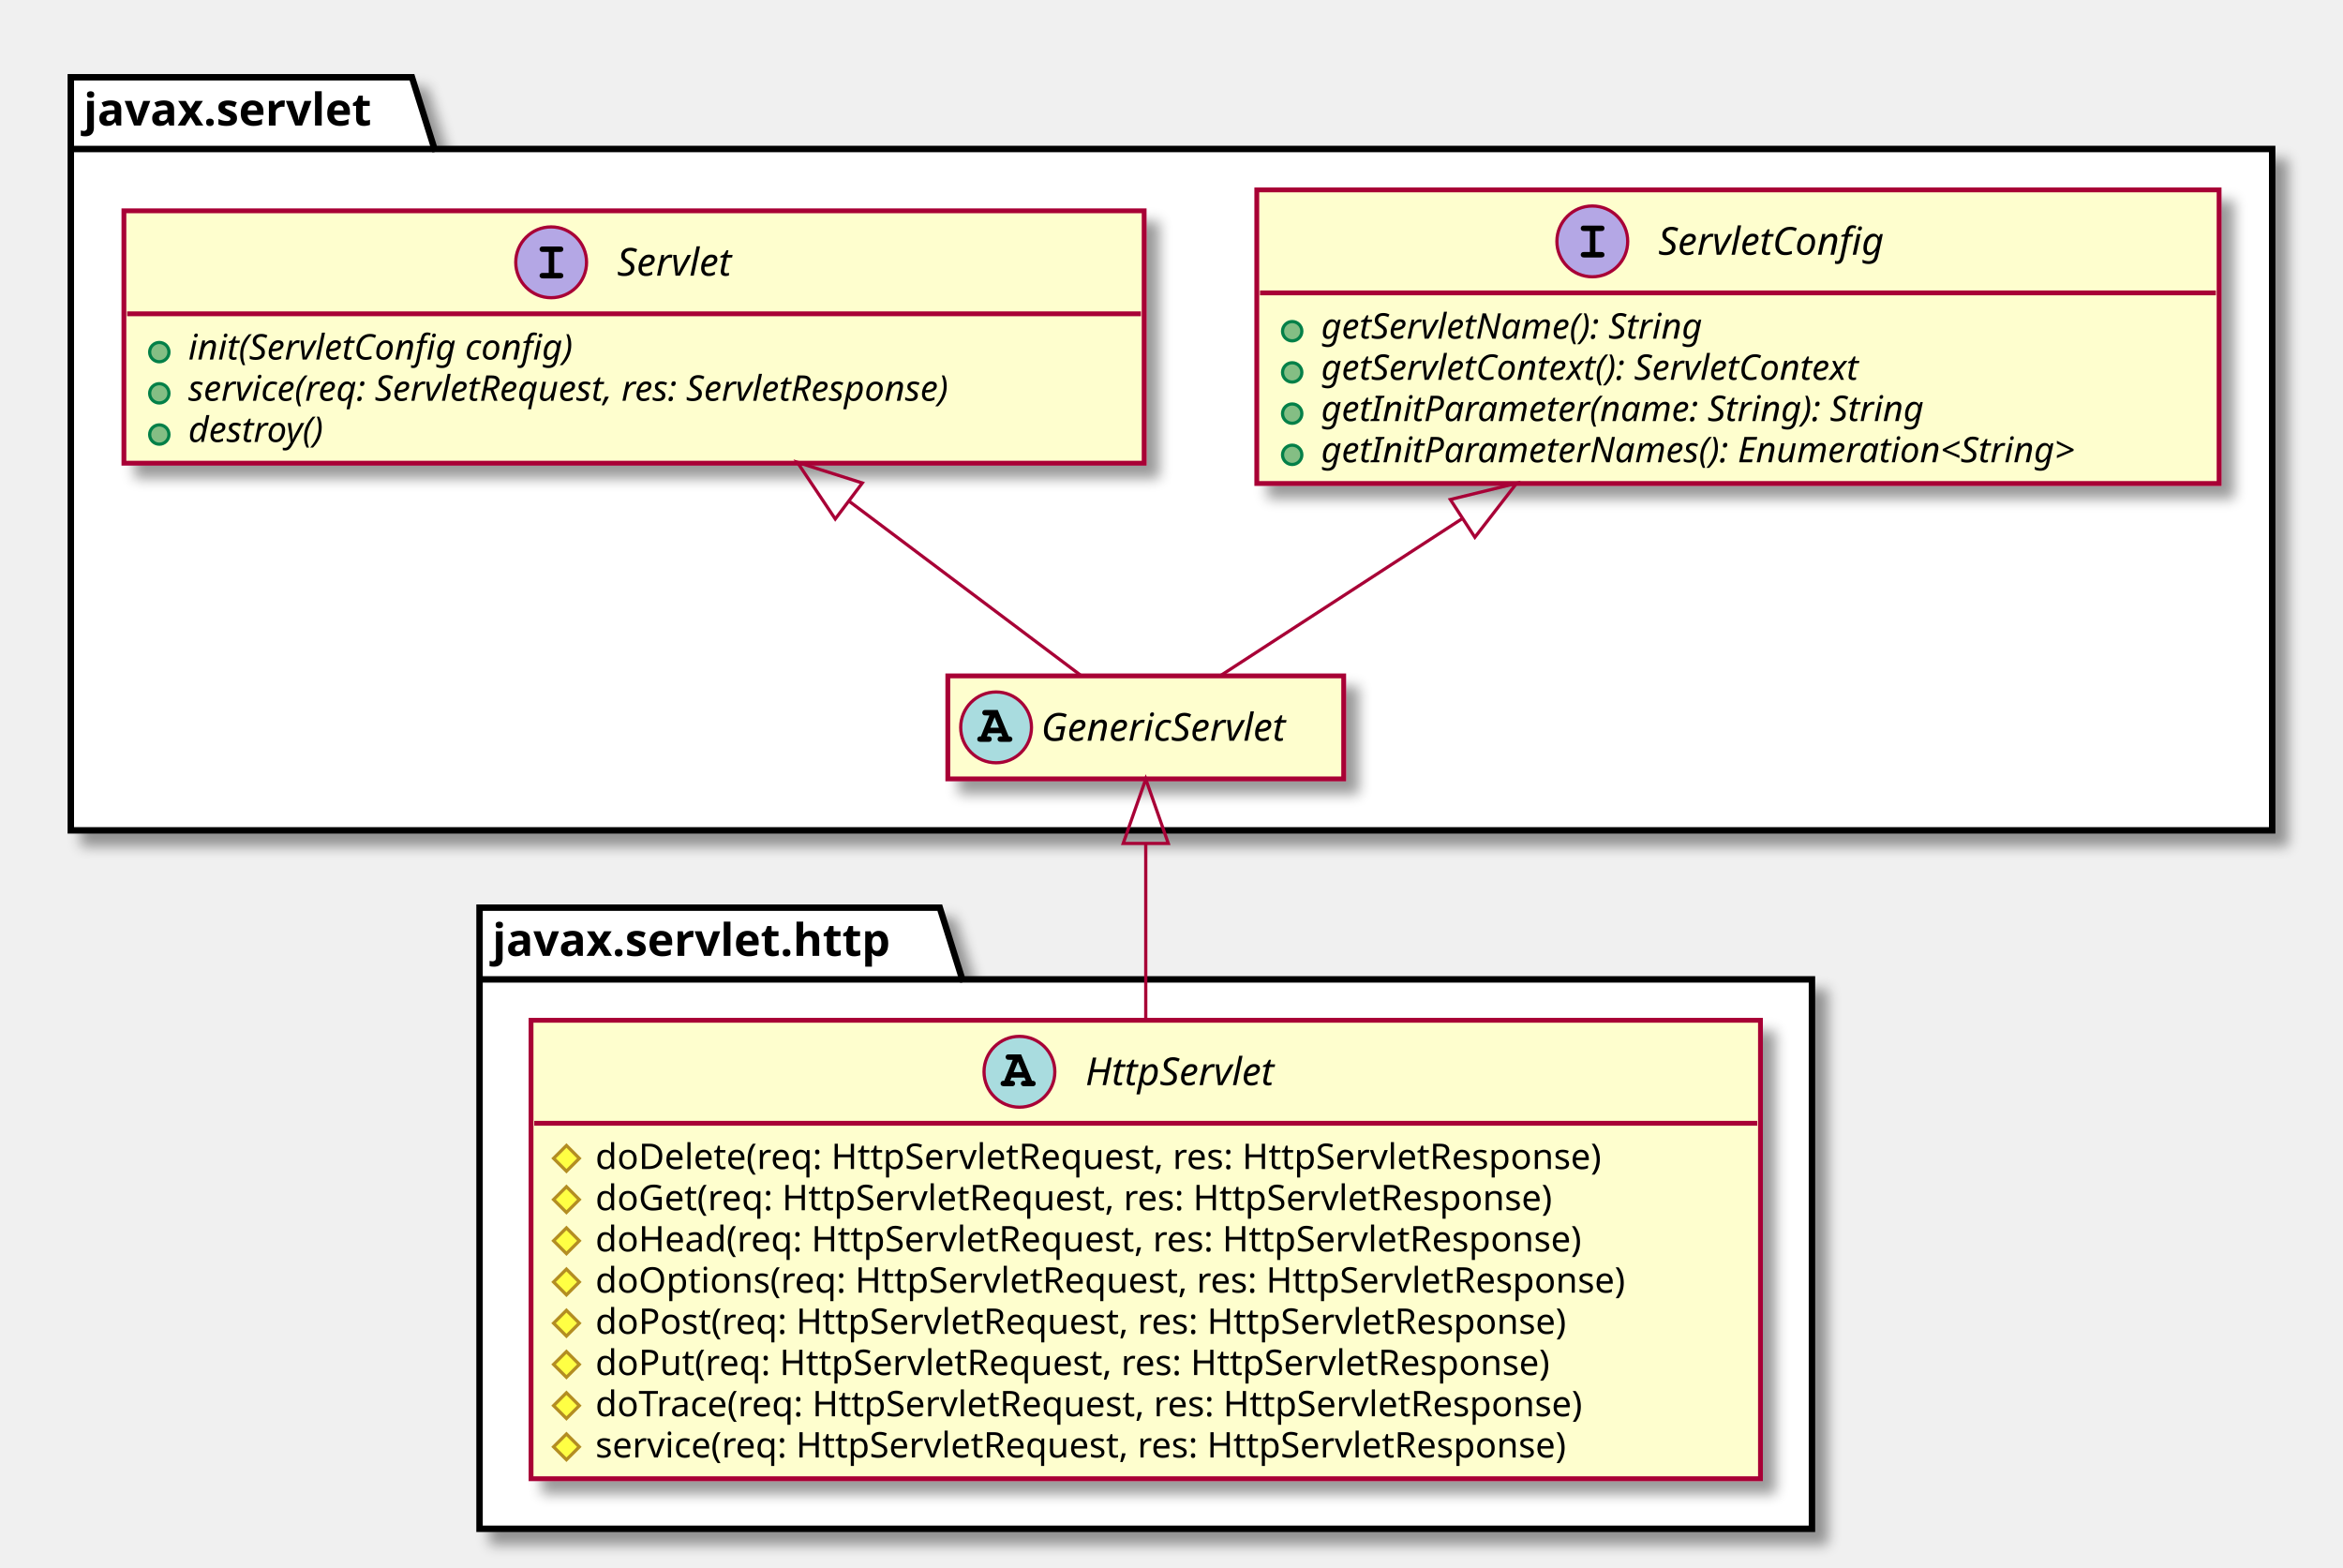
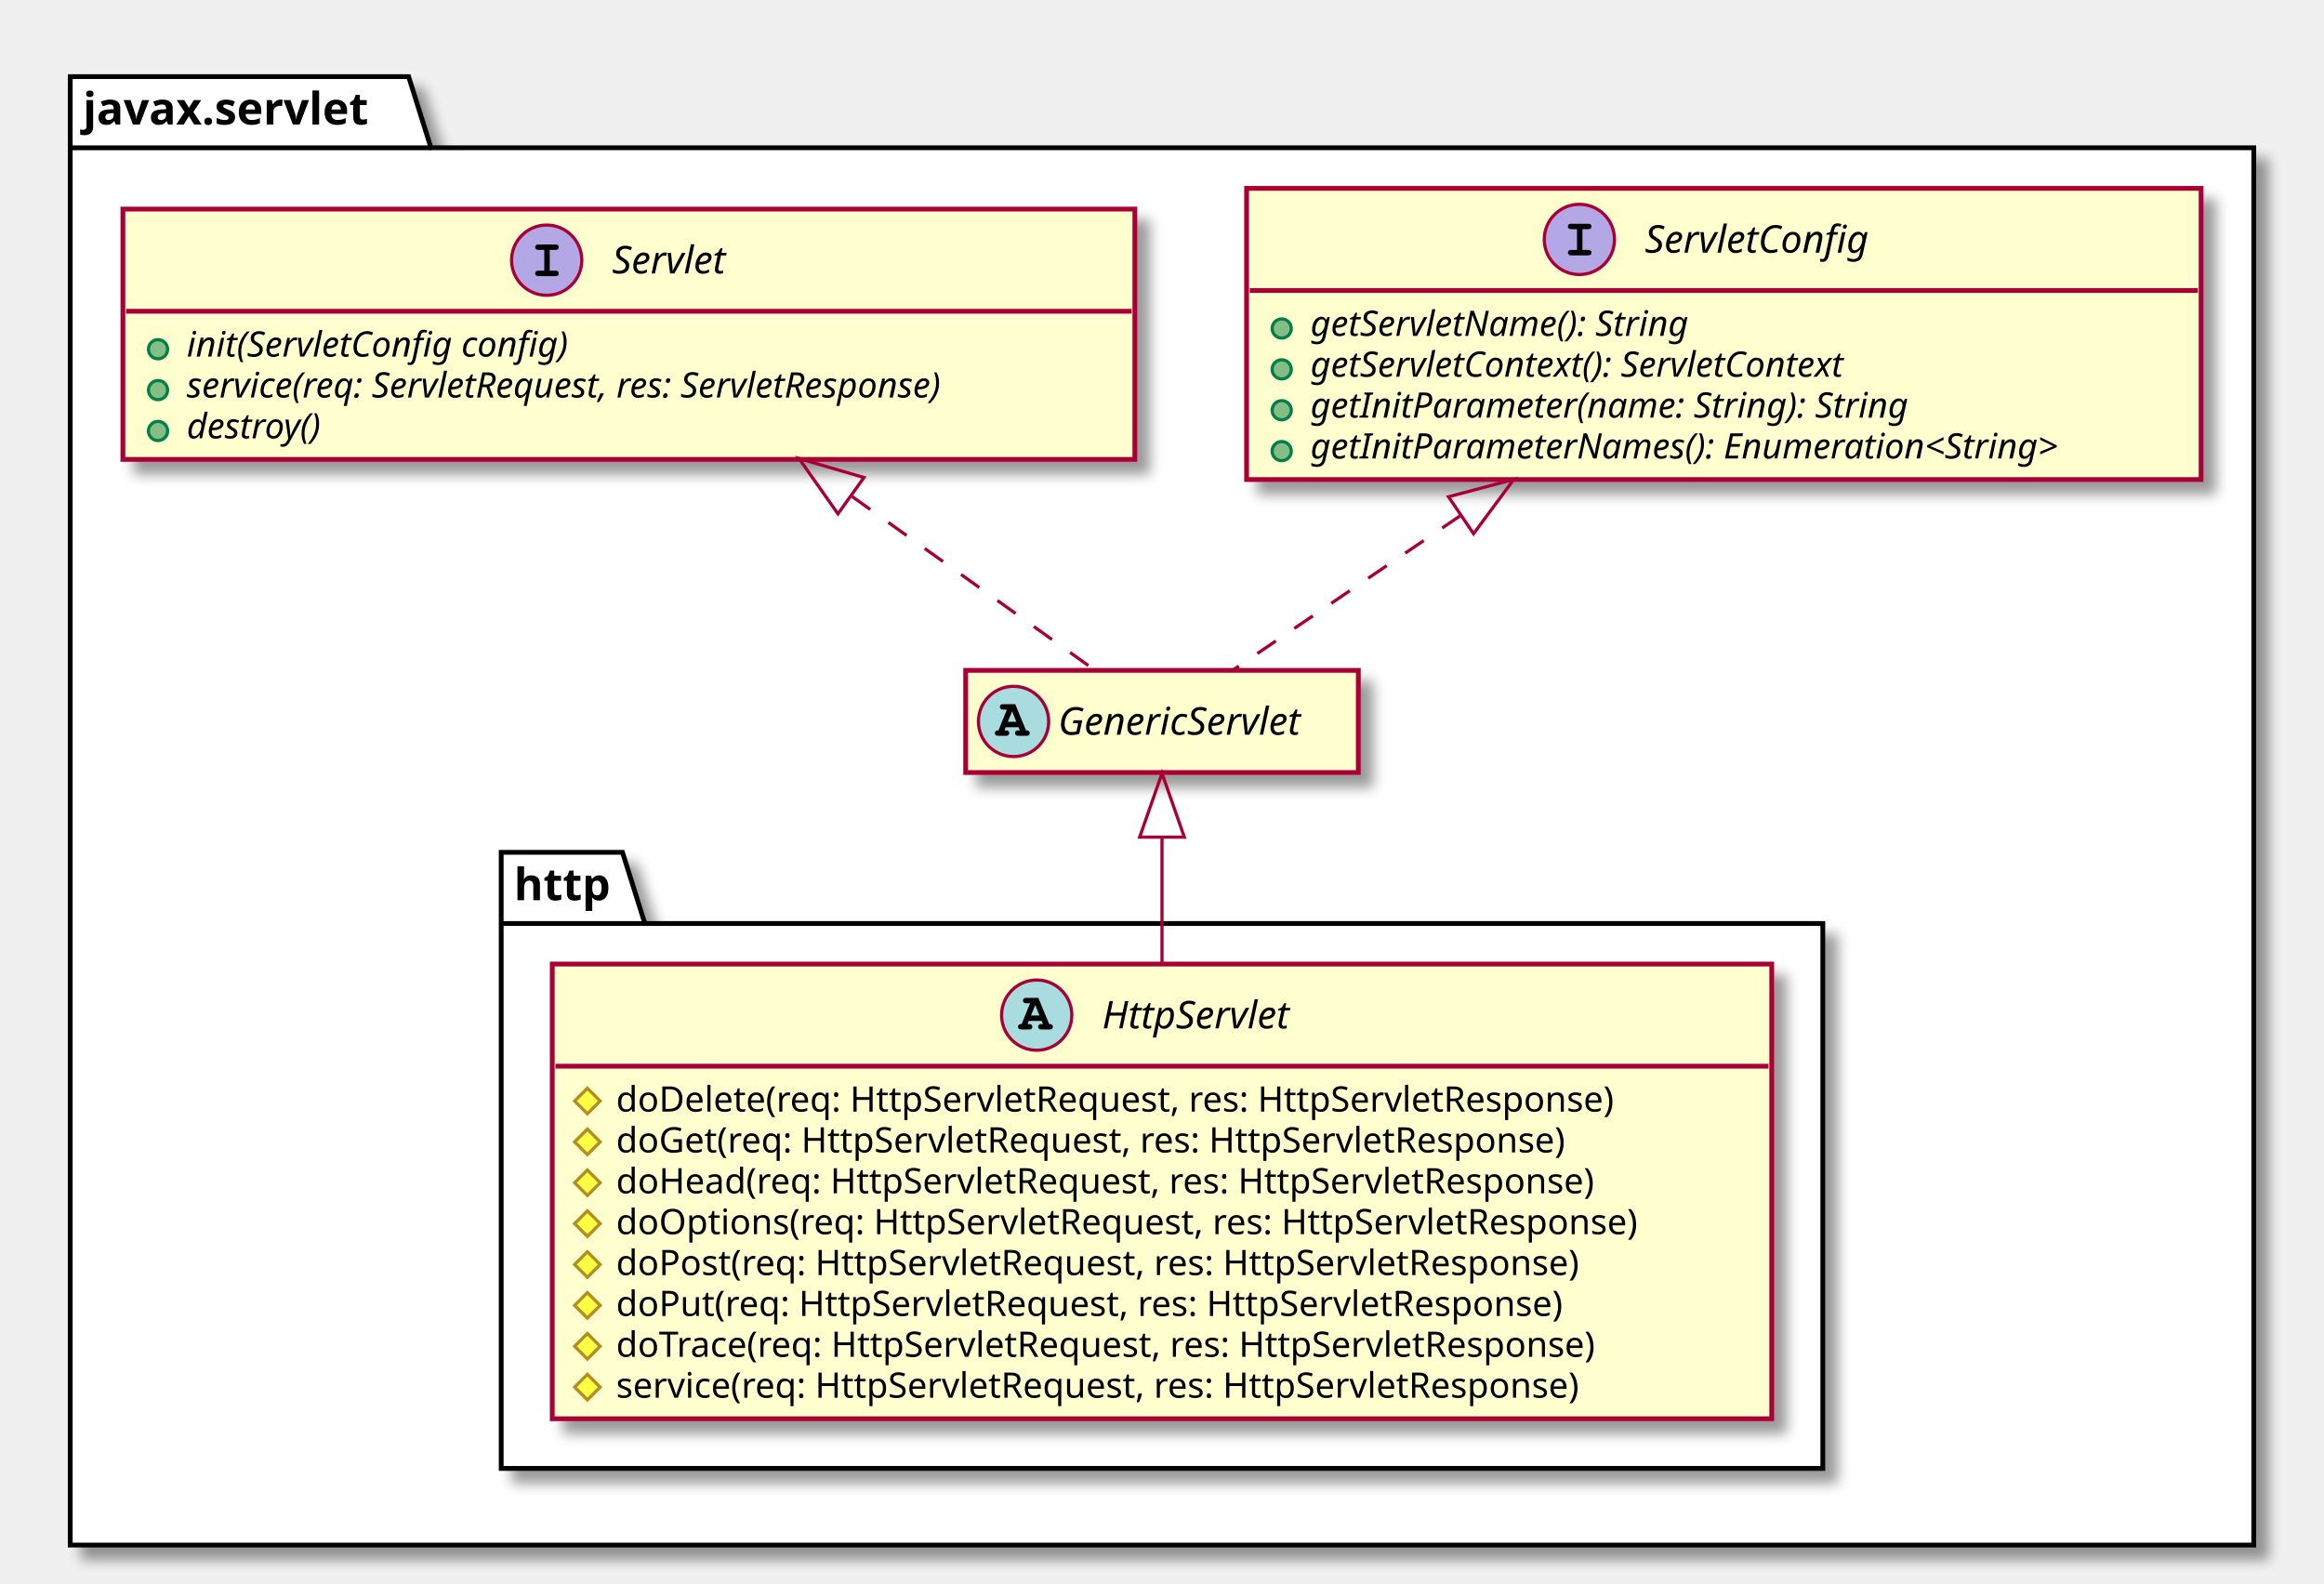
- <svg xmlns="http://www.w3.org/2000/svg" contentScriptType="application/ecmascript" contentStyleType="text/css" preserveAspectRatio="true" version="1.1" viewBox="0 0 728 487" zoomAndPan="magnify">
+ <svg xmlns="http://www.w3.org/2000/svg" contentScriptType="application/ecmascript" contentStyleType="text/css" height="496px" preserveAspectRatio="none" style="width:728px;height:496px;" version="1.1" viewBox="0 0 728 496" width="728px" zoomAndPan="magnify">
  <defs>
-     <filter height="300%" id="fqnu3m5texvwe" width="300%" x="-1" y="-1">
+     <filter height="300%" id="fyp9uvs6o12j" width="300%" x="-1" y="-1">
      <feGaussianBlur result="blurOut" stdDeviation="2.0" />
      <feColorMatrix in="blurOut" result="blurOut2" type="matrix" values="0 0 0 0 0 0 0 0 0 0 0 0 0 0 0 0 0 0 .4 0" />
      <feOffset dx="4.0" dy="4.0" in="blurOut2" result="blurOut3" />
      <feBlend in="SourceGraphic" in2="blurOut3" mode="normal" />
    </filter>
  </defs>
  <g>
-     <polygon fill="#FFFFFF" filter="url(#fqnu3m5texvwe)" points="22,24,128,24,135,46.297,706,46.297,706,258,22,258,22,24" style="stroke: #000000; stroke-width: 2.0;" />
-     <line style="stroke: #000000; stroke-width: 2.0;" x1="22" x2="135" y1="46.297" y2="46.297" />
+     <polygon fill="#FFFFFF" filter="url(#fyp9uvs6o12j)" points="22,24,128,24,135,46.297,706,46.297,706,484,22,484,22,24" style="stroke: #000000; stroke-width: 1.5;" />
+     <line style="stroke: #000000; stroke-width: 1.5;" x1="22" x2="135" y1="46.297" y2="46.297" />
    <text fill="#000000" font-family="sans-serif" font-size="14" font-weight="bold" lengthAdjust="spacingAndGlyphs" textLength="100" x="26" y="38.995">javax.servlet</text>
-     <polygon fill="#FFFFFF" filter="url(#fqnu3m5texvwe)" points="149,282,292,282,299,304.297,563,304.297,563,475,149,475,149,282" style="stroke: #000000; stroke-width: 2.0;" />
-     <line style="stroke: #000000; stroke-width: 2.0;" x1="149" x2="299" y1="304.297" y2="304.297" />
-     <text fill="#000000" font-family="sans-serif" font-size="14" font-weight="bold" lengthAdjust="spacingAndGlyphs" textLength="137" x="153" y="296.995">javax.servlet.http</text>
-     <rect fill="#FEFECE" filter="url(#fqnu3m5texvwe)" height="78.414" id="Servlet" style="stroke: #A80036; stroke-width: 1.5;" width="317" x="38.5" y="65.5" />
+     <polygon fill="#FFFFFF" filter="url(#fyp9uvs6o12j)" points="157,267,195,267,202,289.297,571,289.297,571,460,157,460,157,267" style="stroke: #000000; stroke-width: 1.5;" />
+     <line style="stroke: #000000; stroke-width: 1.5;" x1="157" x2="202" y1="289.297" y2="289.297" />
+     <text fill="#000000" font-family="sans-serif" font-size="14" font-weight="bold" lengthAdjust="spacingAndGlyphs" textLength="32" x="161" y="281.995">http</text>
+     <rect fill="#FEFECE" filter="url(#fyp9uvs6o12j)" height="78.414" id="Servlet" style="stroke: #A80036; stroke-width: 1.5;" width="317" x="38.5" y="65.5" />
    <ellipse cx="171.25" cy="81.5" fill="#B4A7E5" rx="11" ry="11" style="stroke: #A80036; stroke-width: 1.0;" />
    <path d="M172.203,78.281 L172.203,84.797 L173.922,84.797 C174.375,84.797 174.516,84.828 174.688,84.953 C174.922,85.125 175.031,85.375 175.031,85.656 C175.031,86.219 174.672,86.5 173.922,86.5 L168.781,86.5 C168.375,86.5 168.172,86.453 168.016,86.328 C167.797,86.172 167.656,85.906 167.656,85.656 C167.656,85.359 167.812,85.078 168.062,84.922 C168.219,84.812 168.344,84.797 168.781,84.797 L170.5,84.797 L170.5,78.281 L168.781,78.281 C168.359,78.281 168.172,78.25 168.016,78.141 C167.797,77.969 167.656,77.719 167.656,77.438 C167.656,77.156 167.812,76.859 168.062,76.703 C168.219,76.609 168.344,76.594 168.781,76.594 L173.922,76.594 C174.375,76.594 174.516,76.625 174.688,76.734 C174.922,76.906 175.031,77.172 175.031,77.438 C175.031,77.734 174.891,78.016 174.625,78.172 C174.5,78.25 174.312,78.281 173.922,78.281 Z " />
    <text fill="#000000" font-family="sans-serif" font-size="12" font-style="italic" lengthAdjust="spacingAndGlyphs" textLength="43" x="191.75" y="85.654">Servlet</text>
    <line style="stroke: #A80036; stroke-width: 1.5;" x1="39.5" x2="354.5" y1="97.5" y2="97.5" />
    <ellipse cx="49.5" cy="109.402" fill="#84BE84" rx="3" ry="3" style="stroke: #038048; stroke-width: 1.0;" />
    <text fill="#000000" font-family="sans-serif" font-size="11" font-style="italic" lengthAdjust="spacingAndGlyphs" textLength="139" x="58.5" y="111.71">init(ServletConfig config)</text>
    <ellipse cx="49.5" cy="122.207" fill="#84BE84" rx="3" ry="3" style="stroke: #038048; stroke-width: 1.0;" />
    <text fill="#000000" font-family="sans-serif" font-size="11" font-style="italic" lengthAdjust="spacingAndGlyphs" textLength="291" x="58.5" y="124.515">service(req: ServletRequest, res: ServletResponse)</text>
    <ellipse cx="49.5" cy="135.012" fill="#84BE84" rx="3" ry="3" style="stroke: #038048; stroke-width: 1.0;" />
    <text fill="#000000" font-family="sans-serif" font-size="11" font-style="italic" lengthAdjust="spacingAndGlyphs" textLength="51" x="58.5" y="137.32">destroy()</text>
-     <rect fill="#FEFECE" filter="url(#fqnu3m5texvwe)" height="91.219" id="ServletConfig" style="stroke: #A80036; stroke-width: 1.5;" width="299" x="390.5" y="59" />
+     <rect fill="#FEFECE" filter="url(#fyp9uvs6o12j)" height="91.219" id="ServletConfig" style="stroke: #A80036; stroke-width: 1.5;" width="299" x="390.5" y="59" />
    <ellipse cx="494.75" cy="75" fill="#B4A7E5" rx="11" ry="11" style="stroke: #A80036; stroke-width: 1.0;" />
    <path d="M495.703,71.781 L495.703,78.297 L497.422,78.297 C497.875,78.297 498.016,78.328 498.188,78.453 C498.422,78.625 498.531,78.875 498.531,79.156 C498.531,79.719 498.172,80 497.422,80 L492.281,80 C491.875,80 491.672,79.953 491.516,79.828 C491.297,79.672 491.156,79.406 491.156,79.156 C491.156,78.859 491.312,78.578 491.562,78.422 C491.719,78.312 491.844,78.297 492.281,78.297 L494,78.297 L494,71.781 L492.281,71.781 C491.859,71.781 491.672,71.75 491.516,71.641 C491.297,71.469 491.156,71.219 491.156,70.938 C491.156,70.656 491.312,70.359 491.562,70.203 C491.719,70.109 491.844,70.094 492.281,70.094 L497.422,70.094 C497.875,70.094 498.016,70.125 498.188,70.234 C498.422,70.406 498.531,70.672 498.531,70.938 C498.531,71.234 498.391,71.516 498.125,71.672 C498,71.75 497.812,71.781 497.422,71.781 Z " />
    <text fill="#000000" font-family="sans-serif" font-size="12" font-style="italic" lengthAdjust="spacingAndGlyphs" textLength="82" x="515.25" y="79.154">ServletConfig</text>
    <line style="stroke: #A80036; stroke-width: 1.5;" x1="391.5" x2="688.5" y1="91" y2="91" />
    <ellipse cx="401.5" cy="102.902" fill="#84BE84" rx="3" ry="3" style="stroke: #038048; stroke-width: 1.0;" />
    <text fill="#000000" font-family="sans-serif" font-size="11" font-style="italic" lengthAdjust="spacingAndGlyphs" textLength="140" x="410.5" y="105.21">getServletName(): String</text>
    <ellipse cx="401.5" cy="115.707" fill="#84BE84" rx="3" ry="3" style="stroke: #038048; stroke-width: 1.0;" />
    <text fill="#000000" font-family="sans-serif" font-size="11" font-style="italic" lengthAdjust="spacingAndGlyphs" textLength="202" x="410.5" y="118.015">getServletContext(): ServletContext</text>
    <ellipse cx="401.5" cy="128.512" fill="#84BE84" rx="3" ry="3" style="stroke: #038048; stroke-width: 1.0;" />
    <text fill="#000000" font-family="sans-serif" font-size="11" font-style="italic" lengthAdjust="spacingAndGlyphs" textLength="217" x="410.5" y="130.82">getInitParameter(name: String): String</text>
    <ellipse cx="401.5" cy="141.316" fill="#84BE84" rx="3" ry="3" style="stroke: #038048; stroke-width: 1.0;" />
    <text fill="#000000" font-family="sans-serif" font-size="11" font-style="italic" lengthAdjust="spacingAndGlyphs" textLength="273" x="410.5" y="143.625">getInitParameterNames(): Enumeration&lt;String&gt;</text>
-     <rect fill="#FEFECE" filter="url(#fqnu3m5texvwe)" height="32" id="GenericServlet" style="stroke: #A80036; stroke-width: 1.5;" width="123" x="294.5" y="210" />
-     <ellipse cx="309.5" cy="226" fill="#A9DCDF" rx="11" ry="11" style="stroke: #A80036; stroke-width: 1.0;" />
-     <path d="M311.078,227.812 L307.031,227.812 L306.641,228.797 L307.031,228.797 C307.484,228.797 307.625,228.828 307.797,228.953 C308.016,229.125 308.141,229.375 308.141,229.656 C308.141,229.938 308,230.234 307.734,230.375 C307.609,230.469 307.391,230.5 307.031,230.5 L304.766,230.5 C304.016,230.5 303.641,230.219 303.641,229.656 C303.641,229.359 303.797,229.078 304.047,228.922 C304.203,228.812 304.359,228.797 304.781,228.797 L307.422,222.281 L306.344,222.281 C305.906,222.281 305.734,222.25 305.562,222.141 C305.344,221.969 305.203,221.719 305.203,221.438 C305.203,221.156 305.359,220.875 305.609,220.703 C305.766,220.609 305.891,220.594 306.344,220.594 L310.016,220.594 L313.406,228.797 C313.875,228.797 314.031,228.828 314.203,228.969 C314.422,229.125 314.562,229.375 314.562,229.656 C314.562,229.938 314.406,230.234 314.156,230.375 C314.016,230.469 313.797,230.5 313.438,230.5 L311.078,230.5 C310.656,230.5 310.453,230.453 310.312,230.328 C310.094,230.172 309.953,229.922 309.953,229.656 C309.953,229.359 310.109,229.078 310.359,228.922 C310.516,228.812 310.625,228.797 311.078,228.797 L311.469,228.797 Z M310.375,226.109 L309.047,222.844 L307.703,226.109 Z " />
-     <text fill="#000000" font-family="sans-serif" font-size="12" font-style="italic" lengthAdjust="spacingAndGlyphs" textLength="91" x="323.5" y="230.154">GenericServlet</text>
-     <rect fill="#FEFECE" filter="url(#fqnu3m5texvwe)" height="142.438" id="HttpServlet" style="stroke: #A80036; stroke-width: 1.5;" width="382" x="165" y="317" />
-     <ellipse cx="316.75" cy="333" fill="#A9DCDF" rx="11" ry="11" style="stroke: #A80036; stroke-width: 1.0;" />
-     <path d="M318.328,334.812 L314.281,334.812 L313.891,335.797 L314.281,335.797 C314.734,335.797 314.875,335.828 315.047,335.953 C315.266,336.125 315.391,336.375 315.391,336.656 C315.391,336.938 315.25,337.234 314.984,337.375 C314.859,337.469 314.641,337.5 314.281,337.5 L312.016,337.5 C311.266,337.5 310.891,337.219 310.891,336.656 C310.891,336.359 311.047,336.078 311.297,335.922 C311.453,335.812 311.609,335.797 312.031,335.797 L314.672,329.281 L313.594,329.281 C313.156,329.281 312.984,329.25 312.812,329.141 C312.594,328.969 312.453,328.719 312.453,328.438 C312.453,328.156 312.609,327.875 312.859,327.703 C313.016,327.609 313.141,327.594 313.594,327.594 L317.266,327.594 L320.656,335.797 C321.125,335.797 321.281,335.828 321.453,335.969 C321.672,336.125 321.812,336.375 321.812,336.656 C321.812,336.938 321.656,337.234 321.406,337.375 C321.266,337.469 321.047,337.5 320.688,337.5 L318.328,337.5 C317.906,337.5 317.703,337.453 317.562,337.328 C317.344,337.172 317.203,336.922 317.203,336.656 C317.203,336.359 317.359,336.078 317.609,335.922 C317.766,335.812 317.875,335.797 318.328,335.797 L318.719,335.797 Z M317.625,333.109 L316.297,329.844 L314.953,333.109 Z " />
-     <text fill="#000000" font-family="sans-serif" font-size="12" font-style="italic" lengthAdjust="spacingAndGlyphs" textLength="70" x="337.25" y="337.154">HttpServlet</text>
-     <line style="stroke: #A80036; stroke-width: 1.5;" x1="166" x2="546" y1="349" y2="349" />
-     <polygon fill="#FFFF44" points="176,355.902,180,359.902,176,363.902,172,359.902" style="stroke: #B38D22; stroke-width: 1.0;" />
-     <text fill="#000000" font-family="sans-serif" font-size="11" lengthAdjust="spacingAndGlyphs" textLength="348" x="185" y="363.21">doDelete(req: HttpServletRequest, res: HttpServletResponse)</text>
-     <polygon fill="#FFFF44" points="176,368.707,180,372.707,176,376.707,172,372.707" style="stroke: #B38D22; stroke-width: 1.0;" />
-     <text fill="#000000" font-family="sans-serif" font-size="11" lengthAdjust="spacingAndGlyphs" textLength="332" x="185" y="376.015">doGet(req: HttpServletRequest, res: HttpServletResponse)</text>
-     <polygon fill="#FFFF44" points="176,381.512,180,385.512,176,389.512,172,385.512" style="stroke: #B38D22; stroke-width: 1.0;" />
-     <text fill="#000000" font-family="sans-serif" font-size="11" lengthAdjust="spacingAndGlyphs" textLength="341" x="185" y="388.82">doHead(req: HttpServletRequest, res: HttpServletResponse)</text>
-     <polygon fill="#FFFF44" points="176,394.316,180,398.316,176,402.316,172,398.316" style="stroke: #B38D22; stroke-width: 1.0;" />
-     <text fill="#000000" font-family="sans-serif" font-size="11" lengthAdjust="spacingAndGlyphs" textLength="356" x="185" y="401.625">doOptions(req: HttpServletRequest, res: HttpServletResponse)</text>
-     <polygon fill="#FFFF44" points="176,407.121,180,411.121,176,415.121,172,411.121" style="stroke: #B38D22; stroke-width: 1.0;" />
-     <text fill="#000000" font-family="sans-serif" font-size="11" lengthAdjust="spacingAndGlyphs" textLength="337" x="185" y="414.429">doPost(req: HttpServletRequest, res: HttpServletResponse)</text>
-     <polygon fill="#FFFF44" points="176,419.926,180,423.926,176,427.926,172,423.926" style="stroke: #B38D22; stroke-width: 1.0;" />
-     <text fill="#000000" font-family="sans-serif" font-size="11" lengthAdjust="spacingAndGlyphs" textLength="330" x="185" y="427.234">doPut(req: HttpServletRequest, res: HttpServletResponse)</text>
-     <polygon fill="#FFFF44" points="176,432.731,180,436.731,176,440.731,172,436.731" style="stroke: #B38D22; stroke-width: 1.0;" />
-     <text fill="#000000" font-family="sans-serif" font-size="11" lengthAdjust="spacingAndGlyphs" textLength="344" x="185" y="440.039">doTrace(req: HttpServletRequest, res: HttpServletResponse)</text>
-     <polygon fill="#FFFF44" points="176,445.535,180,449.535,176,453.535,172,449.535" style="stroke: #B38D22; stroke-width: 1.0;" />
-     <text fill="#000000" font-family="sans-serif" font-size="11" lengthAdjust="spacingAndGlyphs" textLength="339" x="185" y="452.843">service(req: HttpServletRequest, res: HttpServletResponse)</text>
-     <path d="M263.934,155.806 C289.795,175.242 317.476,196.047 335.656,209.71 " fill="none" id="Servlet-GenericServlet" style="stroke: #A80036; stroke-width: 1.0;" />
-     <polygon fill="none" points="259.528,161.251,247.746,143.639,267.939,150.059,259.528,161.251" style="stroke: #A80036; stroke-width: 1.0;" />
-     <path d="M454.21,161.217 C426.586,179.157 398.212,197.585 379.111,209.99 " fill="none" id="ServletConfig-GenericServlet" style="stroke: #A80036; stroke-width: 1.0;" />
-     <polygon fill="none" points="450.638,155.19,471.224,150.167,458.263,166.931,450.638,155.19" style="stroke: #A80036; stroke-width: 1.0;" />
-     <path d="M356,262.247 C356,278.31 356,297.921 356,316.794 " fill="none" id="GenericServlet-HttpServlet" style="stroke: #A80036; stroke-width: 1.0;" />
-     <polygon fill="none" points="349,262.052,356,242.052,363,262.052,349,262.052" style="stroke: #A80036; stroke-width: 1.0;" />
+     <rect fill="#FEFECE" filter="url(#fyp9uvs6o12j)" height="32" id="GenericServlet" style="stroke: #A80036; stroke-width: 1.5;" width="123" x="302.5" y="210" />
+     <ellipse cx="317.5" cy="226" fill="#A9DCDF" rx="11" ry="11" style="stroke: #A80036; stroke-width: 1.0;" />
+     <path d="M319.078,227.812 L315.031,227.812 L314.641,228.797 L315.031,228.797 C315.484,228.797 315.625,228.828 315.797,228.953 C316.016,229.125 316.141,229.375 316.141,229.656 C316.141,229.938 316,230.234 315.734,230.375 C315.609,230.469 315.391,230.5 315.031,230.5 L312.766,230.5 C312.016,230.5 311.641,230.219 311.641,229.656 C311.641,229.359 311.797,229.078 312.047,228.922 C312.203,228.812 312.359,228.797 312.781,228.797 L315.422,222.281 L314.344,222.281 C313.906,222.281 313.734,222.25 313.562,222.141 C313.344,221.969 313.203,221.719 313.203,221.438 C313.203,221.156 313.359,220.875 313.609,220.703 C313.766,220.609 313.891,220.594 314.344,220.594 L318.016,220.594 L321.406,228.797 C321.875,228.797 322.031,228.828 322.203,228.969 C322.422,229.125 322.562,229.375 322.562,229.656 C322.562,229.938 322.406,230.234 322.156,230.375 C322.016,230.469 321.797,230.5 321.438,230.5 L319.078,230.5 C318.656,230.5 318.453,230.453 318.312,230.328 C318.094,230.172 317.953,229.922 317.953,229.656 C317.953,229.359 318.109,229.078 318.359,228.922 C318.516,228.812 318.625,228.797 319.078,228.797 L319.469,228.797 Z M318.375,226.109 L317.047,222.844 L315.703,226.109 Z " />
+     <text fill="#000000" font-family="sans-serif" font-size="12" font-style="italic" lengthAdjust="spacingAndGlyphs" textLength="91" x="331.5" y="230.154">GenericServlet</text>
+     <rect fill="#FEFECE" filter="url(#fyp9uvs6o12j)" height="142.438" id="HttpServlet" style="stroke: #A80036; stroke-width: 1.5;" width="382" x="173" y="302" />
+     <ellipse cx="324.75" cy="318" fill="#A9DCDF" rx="11" ry="11" style="stroke: #A80036; stroke-width: 1.0;" />
+     <path d="M326.328,319.812 L322.281,319.812 L321.891,320.797 L322.281,320.797 C322.734,320.797 322.875,320.828 323.047,320.953 C323.266,321.125 323.391,321.375 323.391,321.656 C323.391,321.938 323.25,322.234 322.984,322.375 C322.859,322.469 322.641,322.5 322.281,322.5 L320.016,322.5 C319.266,322.5 318.891,322.219 318.891,321.656 C318.891,321.359 319.047,321.078 319.297,320.922 C319.453,320.812 319.609,320.797 320.031,320.797 L322.672,314.281 L321.594,314.281 C321.156,314.281 320.984,314.25 320.812,314.141 C320.594,313.969 320.453,313.719 320.453,313.438 C320.453,313.156 320.609,312.875 320.859,312.703 C321.016,312.609 321.141,312.594 321.594,312.594 L325.266,312.594 L328.656,320.797 C329.125,320.797 329.281,320.828 329.453,320.969 C329.672,321.125 329.812,321.375 329.812,321.656 C329.812,321.938 329.656,322.234 329.406,322.375 C329.266,322.469 329.047,322.5 328.688,322.5 L326.328,322.5 C325.906,322.5 325.703,322.453 325.562,322.328 C325.344,322.172 325.203,321.922 325.203,321.656 C325.203,321.359 325.359,321.078 325.609,320.922 C325.766,320.812 325.875,320.797 326.328,320.797 L326.719,320.797 Z M325.625,318.109 L324.297,314.844 L322.953,318.109 Z " />
+     <text fill="#000000" font-family="sans-serif" font-size="12" font-style="italic" lengthAdjust="spacingAndGlyphs" textLength="70" x="345.25" y="322.154">HttpServlet</text>
+     <line style="stroke: #A80036; stroke-width: 1.5;" x1="174" x2="554" y1="334" y2="334" />
+     <polygon fill="#FFFF44" points="184,340.902,188,344.902,184,348.902,180,344.902" style="stroke: #B38D22; stroke-width: 1.0;" />
+     <text fill="#000000" font-family="sans-serif" font-size="11" lengthAdjust="spacingAndGlyphs" textLength="348" x="193" y="348.21">doDelete(req: HttpServletRequest, res: HttpServletResponse)</text>
+     <polygon fill="#FFFF44" points="184,353.707,188,357.707,184,361.707,180,357.707" style="stroke: #B38D22; stroke-width: 1.0;" />
+     <text fill="#000000" font-family="sans-serif" font-size="11" lengthAdjust="spacingAndGlyphs" textLength="332" x="193" y="361.015">doGet(req: HttpServletRequest, res: HttpServletResponse)</text>
+     <polygon fill="#FFFF44" points="184,366.512,188,370.512,184,374.512,180,370.512" style="stroke: #B38D22; stroke-width: 1.0;" />
+     <text fill="#000000" font-family="sans-serif" font-size="11" lengthAdjust="spacingAndGlyphs" textLength="341" x="193" y="373.82">doHead(req: HttpServletRequest, res: HttpServletResponse)</text>
+     <polygon fill="#FFFF44" points="184,379.316,188,383.316,184,387.316,180,383.316" style="stroke: #B38D22; stroke-width: 1.0;" />
+     <text fill="#000000" font-family="sans-serif" font-size="11" lengthAdjust="spacingAndGlyphs" textLength="356" x="193" y="386.625">doOptions(req: HttpServletRequest, res: HttpServletResponse)</text>
+     <polygon fill="#FFFF44" points="184,392.121,188,396.121,184,400.121,180,396.121" style="stroke: #B38D22; stroke-width: 1.0;" />
+     <text fill="#000000" font-family="sans-serif" font-size="11" lengthAdjust="spacingAndGlyphs" textLength="337" x="193" y="399.429">doPost(req: HttpServletRequest, res: HttpServletResponse)</text>
+     <polygon fill="#FFFF44" points="184,404.926,188,408.926,184,412.926,180,408.926" style="stroke: #B38D22; stroke-width: 1.0;" />
+     <text fill="#000000" font-family="sans-serif" font-size="11" lengthAdjust="spacingAndGlyphs" textLength="330" x="193" y="412.234">doPut(req: HttpServletRequest, res: HttpServletResponse)</text>
+     <polygon fill="#FFFF44" points="184,417.731,188,421.731,184,425.731,180,421.731" style="stroke: #B38D22; stroke-width: 1.0;" />
+     <text fill="#000000" font-family="sans-serif" font-size="11" lengthAdjust="spacingAndGlyphs" textLength="344" x="193" y="425.039">doTrace(req: HttpServletRequest, res: HttpServletResponse)</text>
+     <polygon fill="#FFFF44" points="184,430.535,188,434.535,184,438.535,180,434.535" style="stroke: #B38D22; stroke-width: 1.0;" />
+     <text fill="#000000" font-family="sans-serif" font-size="11" lengthAdjust="spacingAndGlyphs" textLength="339" x="193" y="437.843">service(req: HttpServletRequest, res: HttpServletResponse)</text>
+     <path d="M266.915,155.529 C294.188,175.045 323.447,195.982 342.632,209.71 " fill="none" id="Servlet-GenericServlet" style="stroke: #A80036; stroke-width: 1.0; stroke-dasharray: 7.0,7.0;" />
+     <polygon fill="none" points="262.49,160.97,250.299,143.639,270.637,149.585,262.49,160.97" style="stroke: #A80036; stroke-width: 1.0;" />
+     <path d="M457.566,161.471 C431.261,179.331 404.291,197.644 386.106,209.99 " fill="none" id="ServletConfig-GenericServlet" style="stroke: #A80036; stroke-width: 1.0; stroke-dasharray: 7.0,7.0;" />
+     <polygon fill="none" points="453.735,155.611,474.214,150.167,461.6,167.193,453.735,155.611" style="stroke: #A80036; stroke-width: 1.0;" />
+     <path d="M364,262.391 C364,274.306 364,288.053 364,301.695 " fill="none" id="GenericServlet-HttpServlet" style="stroke: #A80036; stroke-width: 1.0;" />
+     <polygon fill="none" points="357,262.244,364,242.243,371,262.243,357,262.244" style="stroke: #A80036; stroke-width: 1.0;" />
  </g>
</svg>
